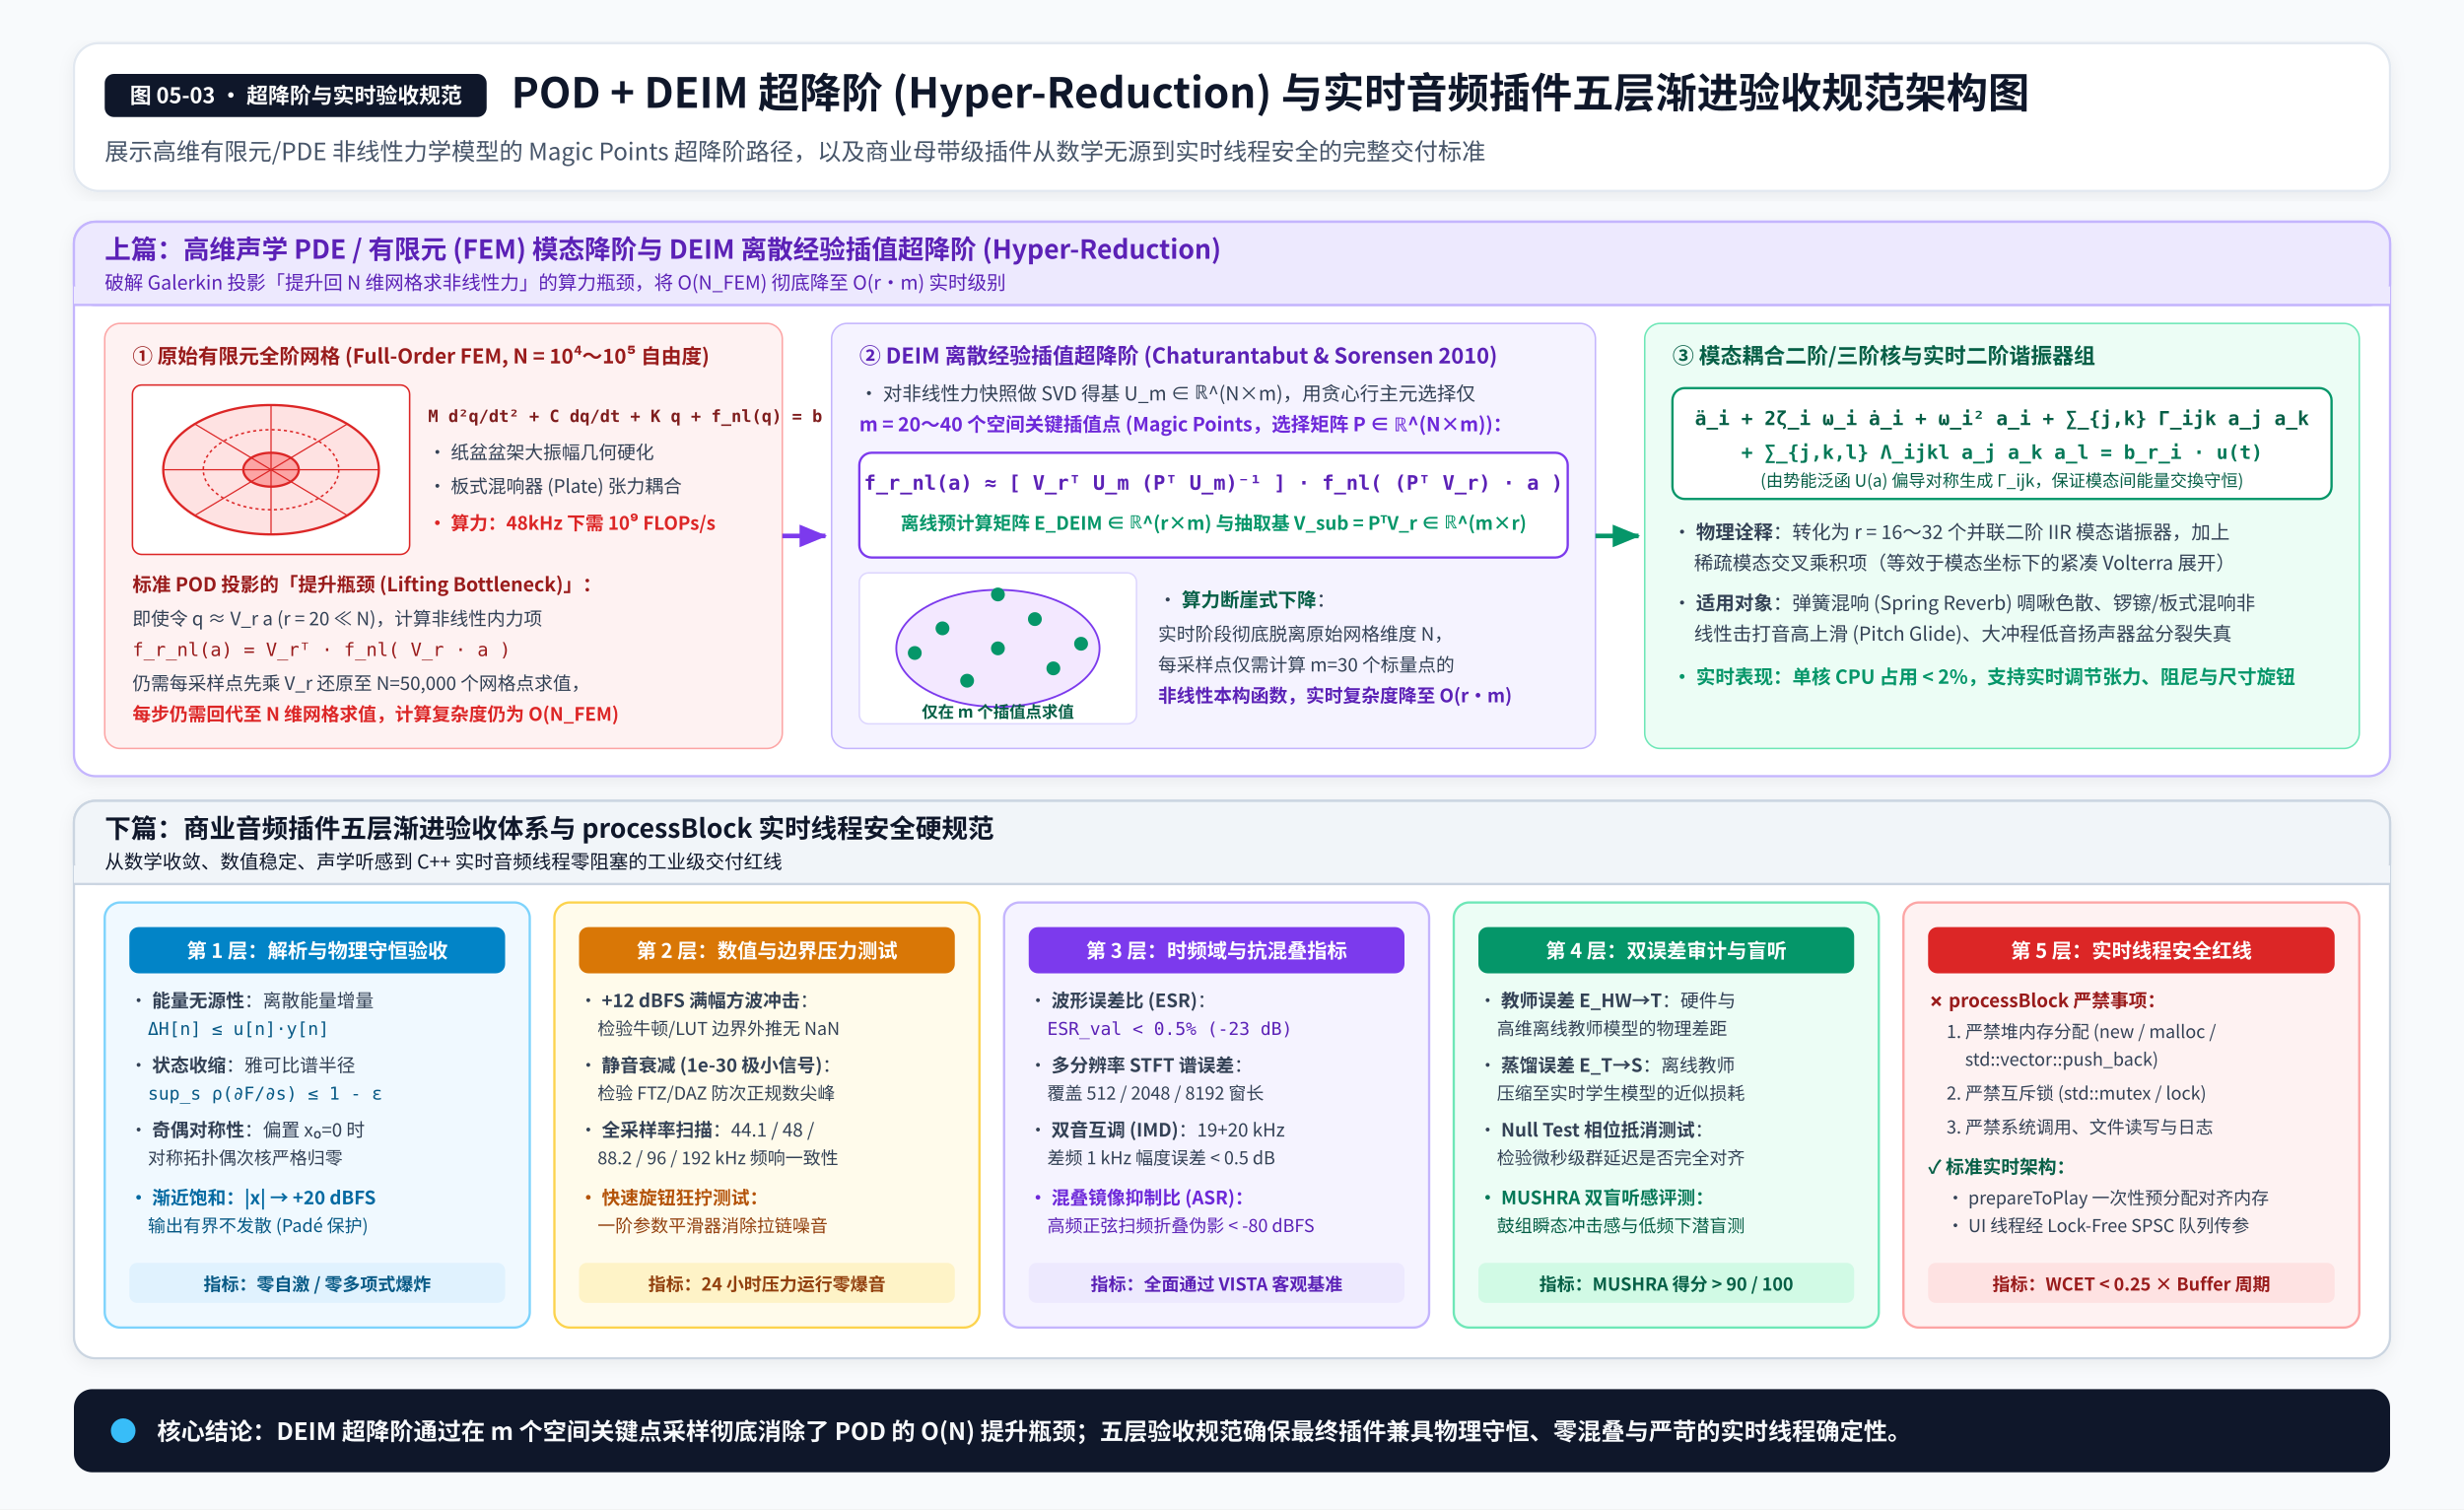
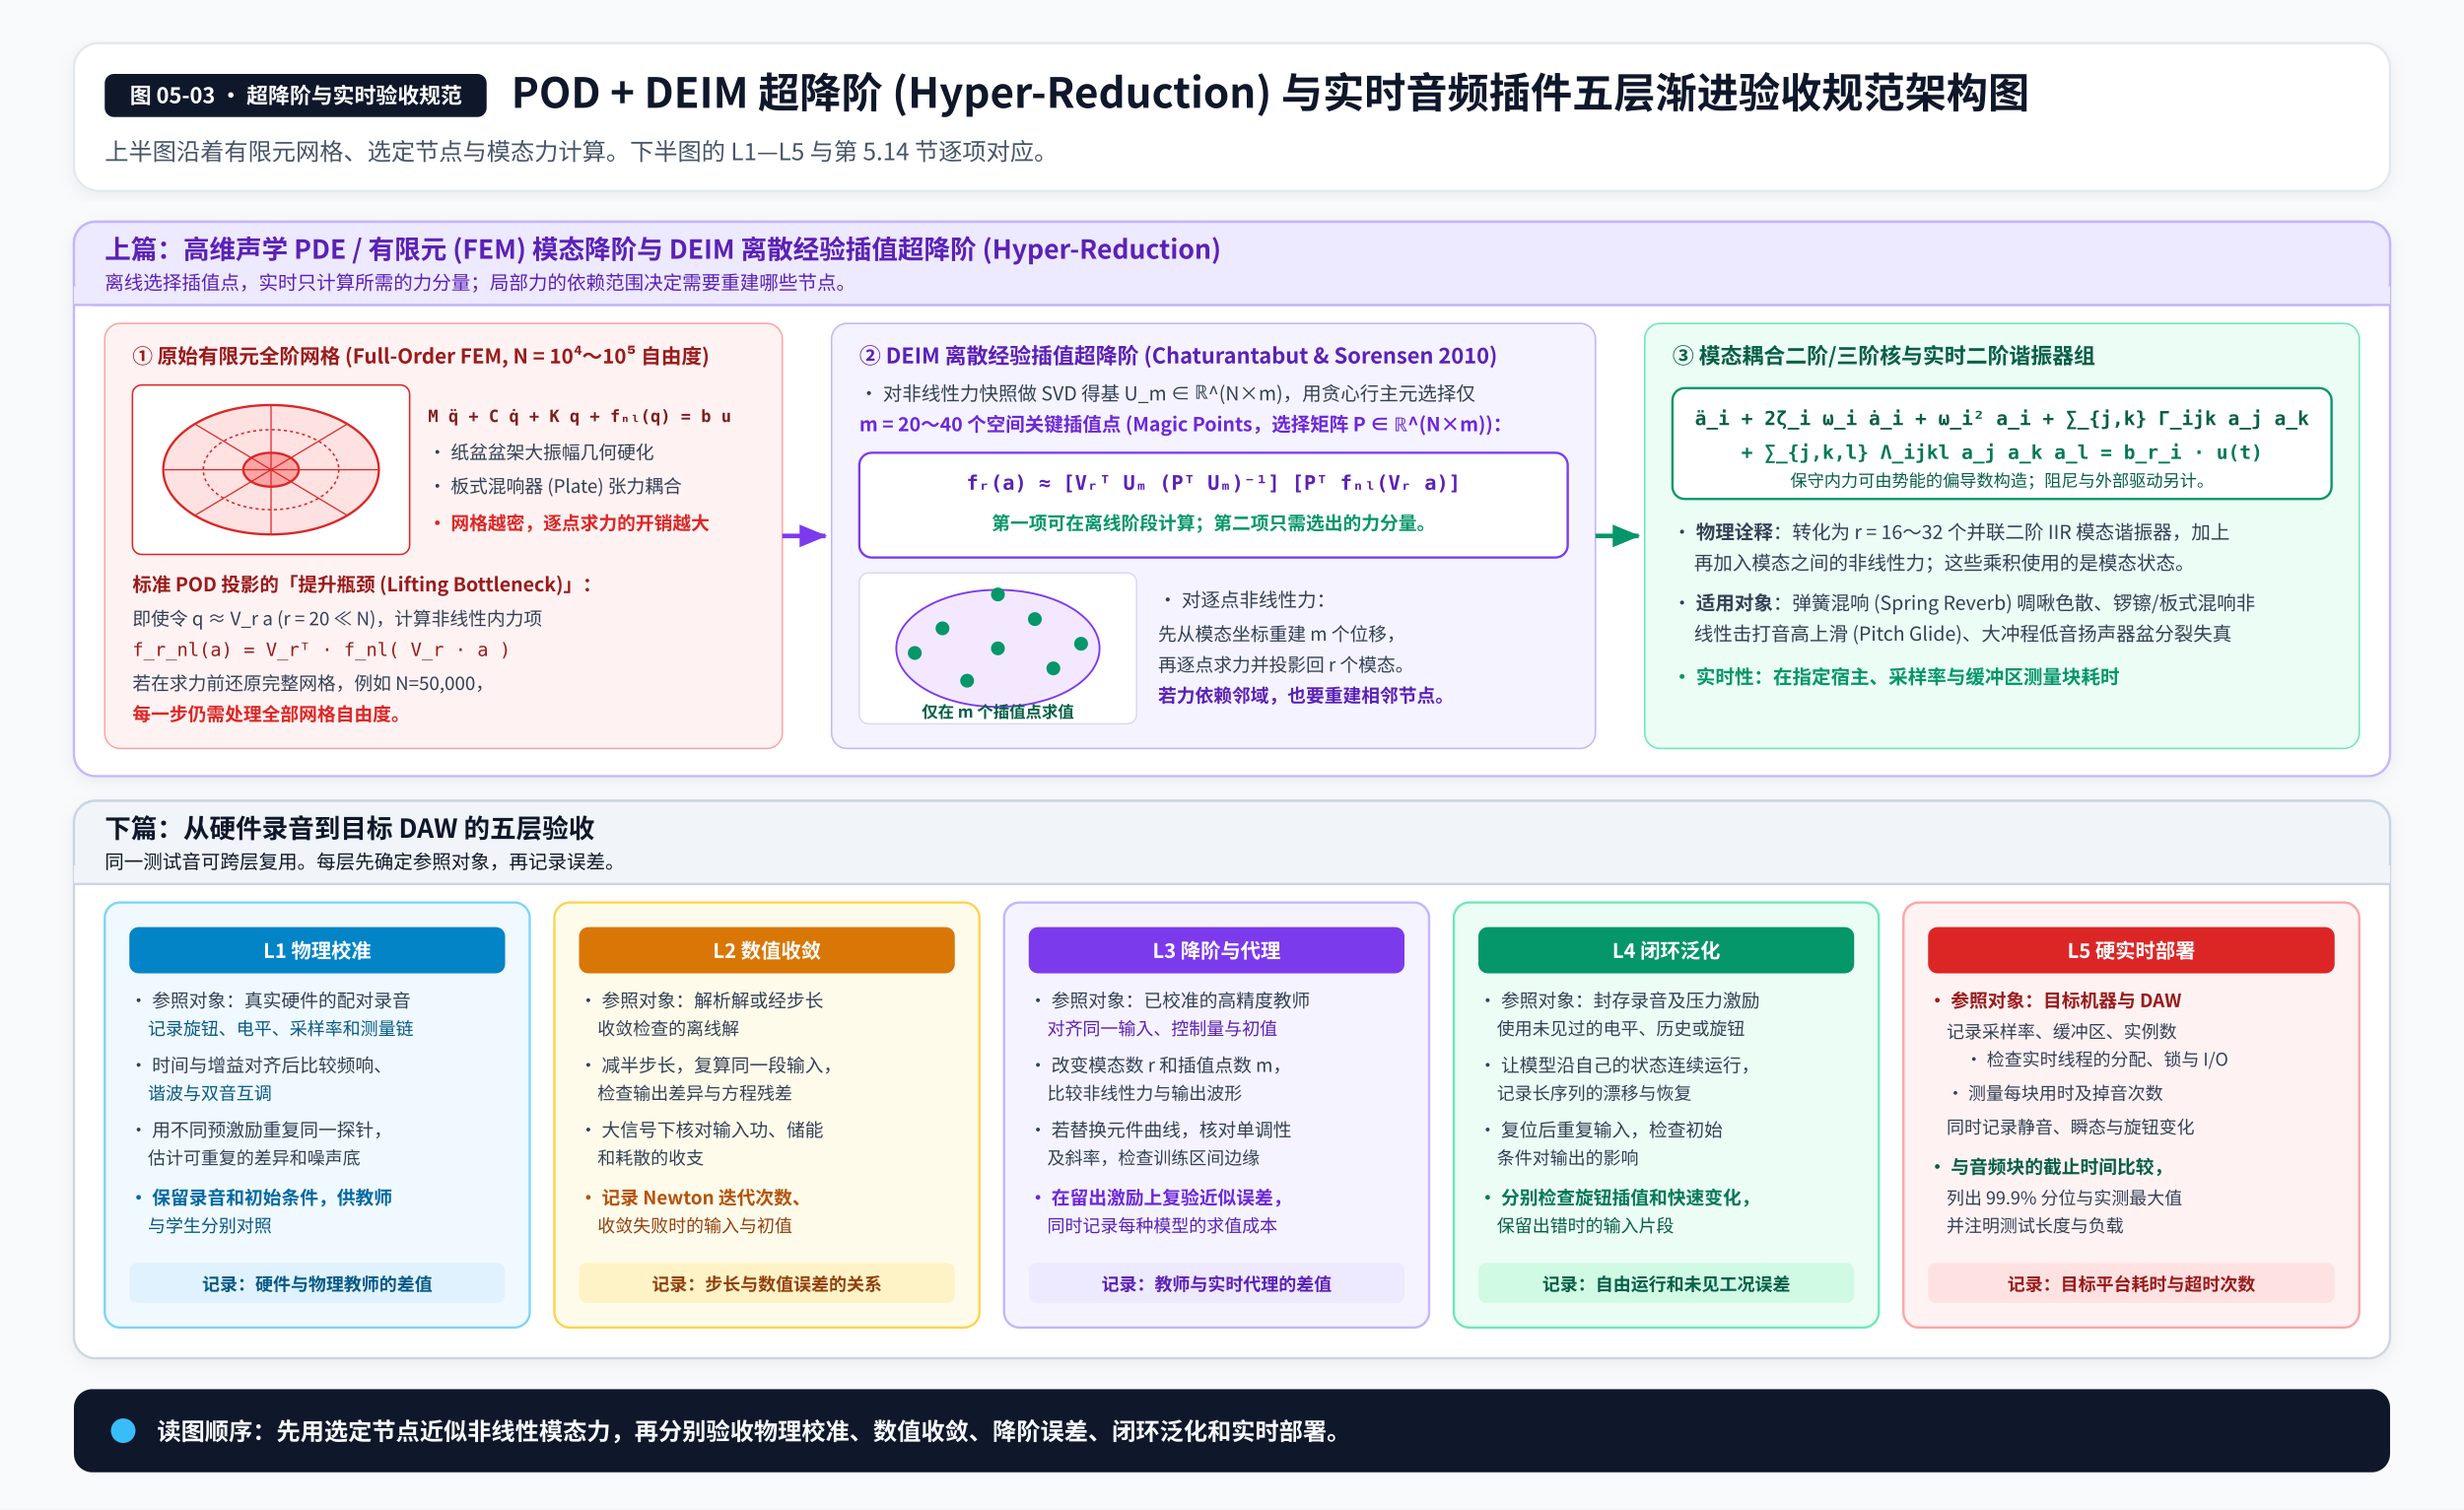
<svg xmlns="http://www.w3.org/2000/svg" width="1600" height="980" viewBox="0 0 1600 980" font-family="'Noto Sans CJK SC', 'PingFang SC', 'Microsoft YaHei', system-ui, -apple-system, sans-serif">
  <defs>
    <filter id="shadow" x="-5%" y="-5%" width="110%" height="112%">
      <feGaussianBlur in="SourceAlpha" stdDeviation="5" result="vBlur" />
      <feOffset in="vBlur" dx="0" dy="3" result="vOffset" />
      <feComponentTransfer>
        <feFuncA type="linear" slope="0.06" />
      </feComponentTransfer>
      <feMerge>
        <feMergeNode />
        <feMergeNode in="SourceGraphic" />
      </feMerge>
    </filter>
    <marker id="arr-slate" viewBox="0 0 10 10" refX="8" refY="5" markerWidth="7" markerHeight="7" orient="auto-start-reverse">
      <path d="M 0 1.5 L 8.5 5 L 0 8.5 z" fill="#475569" />
    </marker>
    <marker id="arr-blue" viewBox="0 0 10 10" refX="8" refY="5" markerWidth="7" markerHeight="7" orient="auto-start-reverse">
      <path d="M 0 1.5 L 8.5 5 L 0 8.5 z" fill="#0284C7" />
    </marker>
    <marker id="arr-amber" viewBox="0 0 10 10" refX="8" refY="5" markerWidth="7" markerHeight="7" orient="auto-start-reverse">
      <path d="M 0 1.5 L 8.5 5 L 0 8.5 z" fill="#D97706" />
    </marker>
    <marker id="arr-purple" viewBox="0 0 10 10" refX="8" refY="5" markerWidth="7" markerHeight="7" orient="auto-start-reverse">
      <path d="M 0 1.5 L 8.5 5 L 0 8.5 z" fill="#7C3AED" />
    </marker>
    <marker id="arr-green" viewBox="0 0 10 10" refX="8" refY="5" markerWidth="7" markerHeight="7" orient="auto-start-reverse">
      <path d="M 0 1.5 L 8.5 5 L 0 8.5 z" fill="#059669" />
    </marker>
    <marker id="arr-red" viewBox="0 0 10 10" refX="8" refY="5" markerWidth="7" markerHeight="7" orient="auto-start-reverse">
      <path d="M 0 1.5 L 8.5 5 L 0 8.5 z" fill="#DC2626" />
    </marker>
  </defs>
  <rect width="1600" height="980" fill="#F8FAFC" />
  <rect x="48" y="28" width="1504" height="96" rx="16" fill="#FFFFFF" stroke="#E2E8F0" stroke-width="1.5" filter="url(#shadow)" />
  <rect x="68" y="48" width="248" height="28" rx="6" fill="#0F172A" />
  <text x="192.2" y="67" text-anchor="middle" font-size="14" font-weight="bold" fill="#FFFFFF">图 05-03 · 超降阶与实时验收规范</text>
  <text x="332" y="70" font-size="27" font-weight="bold" fill="#0F172A">POD + DEIM 超降阶 (Hyper-Reduction) 与实时音频插件五层渐进验收规范架构图</text>
-   <text x="68" y="104" font-size="15.5" fill="#475569">展示高维有限元/PDE 非线性力学模型的 Magic Points 超降阶路径，以及商业母带级插件从数学无源到实时线程安全的完整交付标准</text>
+   <text x="68" y="104" font-size="15.5" fill="#475569">上半图沿着有限元网格、选定节点与模态力计算。下半图的 L1—L5 与第 5.14 节逐项对应。</text>
  <rect x="48" y="144" width="1504" height="360" rx="14" fill="#FFFFFF" stroke="#C4B5FD" stroke-width="1.5" filter="url(#shadow)" />
  <rect x="48" y="144" width="1504" height="54" rx="14" fill="#EDE9FE" stroke="#C4B5FD" stroke-width="1.5" />
  <rect x="48" y="186" width="1504" height="12" fill="#EDE9FE" />
  <line x1="48" y1="198" x2="1552" y2="198" stroke="#C4B5FD" stroke-width="1.5" />
  <text x="68" y="168" font-size="17" font-weight="bold" fill="#5B21B6">上篇：高维声学 PDE / 有限元 (FEM) 模态降阶与 DEIM 离散经验插值超降阶 (Hyper-Reduction)</text>
-   <text x="68" y="188" font-size="12.5" fill="#5B21B6">破解 Galerkin 投影「提升回 N 维网格求非线性力」的算力瓶颈，将 O(N_FEM) 彻底降至 O(r·m) 实时级别</text>
+   <text x="68" y="188" font-size="12.5" fill="#5B21B6">离线选择插值点，实时只计算所需的力分量；局部力的依赖范围决定需要重建哪些节点。</text>
  <rect x="68" y="210" width="440" height="276" rx="10" fill="#FEF2F2" stroke="#FCA5A5" />
  <text x="86" y="236" font-size="13.2" font-weight="bold" fill="#991B1B">① 原始有限元全阶网格 (Full-Order FEM, N = 10⁴～10⁵ 自由度)</text>
  <rect x="86" y="250" width="180" height="110" rx="6" fill="#FFFFFF" stroke="#DC2626" />
  <ellipse cx="176" cy="305" rx="70" ry="42" fill="#FEE2E2" stroke="#DC2626" stroke-width="1.5" />
  <ellipse cx="176" cy="305" rx="44" ry="26" fill="none" stroke="#DC2626" stroke-width="1" stroke-dasharray="2 2" />
  <ellipse cx="176" cy="305" rx="18" ry="11" fill="#FCA5A5" stroke="#DC2626" stroke-width="1.5" />
  <line x1="106" y1="305" x2="246" y2="305" stroke="#DC2626" stroke-width="0.8" />
  <line x1="176" y1="263" x2="176" y2="347" stroke="#DC2626" stroke-width="0.8" />
  <line x1="126" y1="275" x2="226" y2="335" stroke="#DC2626" stroke-width="0.8" />
  <line x1="126" y1="335" x2="226" y2="275" stroke="#DC2626" stroke-width="0.8" />
-   <text x="278" y="274" font-size="10.9" font-family="'JetBrains Mono', 'Fira Code', 'SFMono-Regular', Consolas, monospace" font-weight="bold" fill="#7F1D1D">M d²q/dt² + C dq/dt + K q + f_nl(q) = b u</text>
+   <text x="278" y="274" font-size="10.9" font-family="'JetBrains Mono', 'Fira Code', 'SFMono-Regular', Consolas, monospace" font-weight="bold" fill="#7F1D1D">M q̈ + C q̇ + K q + fₙₗ(q) = b u</text>
  <text x="278" y="298" font-size="12" fill="#334155">• 纸盆盆架大振幅几何硬化</text>
  <text x="278" y="320" font-size="12" fill="#334155">• 板式混响器 (Plate) 张力耦合</text>
-   <text x="278" y="344" font-size="12" font-weight="bold" fill="#DC2626">• 算力：48kHz 下需 10⁹ FLOPs/s</text>
+   <text x="278" y="344" font-size="12" font-weight="bold" fill="#DC2626">• 网格越密，逐点求力的开销越大</text>
  <text x="86" y="384" font-size="12.5" font-weight="bold" fill="#991B1B">标准 POD 投影的「提升瓶颈 (Lifting Bottleneck)」：</text>
  <text x="86" y="406" font-size="12" fill="#334155">即使令 q ≈ V_r a (r = 20 ≪ N)，计算非线性内力项</text>
  <text x="86" y="426" font-size="12" font-family="'JetBrains Mono', 'Fira Code', 'SFMono-Regular', Consolas, monospace" fill="#991B1B">f_r_nl(a) = V_rᵀ · f_nl( V_r · a )</text>
-   <text x="86" y="448" font-size="12" fill="#334155">仍需每采样点先乘 V_r 还原至 N=50,000 个网格点求值，</text>
-   <text x="86" y="468" font-size="12" font-weight="bold" fill="#DC2626">每步仍需回代至 N 维网格求值，计算复杂度仍为 O(N_FEM)</text>
+   <text x="86" y="448" font-size="12" fill="#334155">若在求力前还原完整网格，例如 N=50,000，</text>
+   <text x="86" y="468" font-size="12" font-weight="bold" fill="#DC2626">每一步仍需处理全部网格自由度。</text>
  <line x1="508" y1="348" x2="536" y2="348" stroke="#7C3AED" stroke-width="3" marker-end="url(#arr-purple)" />
  <rect x="540" y="210" width="496" height="276" rx="10" fill="#F5F3FF" stroke="#C4B5FD" />
  <text x="558" y="236" font-size="14" font-weight="bold" fill="#5B21B6">② DEIM 离散经验插值超降阶 (Chaturantabut &amp; Sorensen 2010)</text>
  <text x="558" y="260" font-size="12.5" fill="#334155">• 对非线性力快照做 SVD 得基 U_m ∈ ℝ^(N×m)，用贪心行主元选择仅</text>
  <text x="558" y="280" font-size="12.5" font-weight="bold" fill="#6D28D9">  m = 20～40 个空间关键插值点 (Magic Points，选择矩阵 P ∈ ℝ^(N×m))：</text>
  <rect x="558" y="294" width="460" height="68" rx="8" fill="#FFFFFF" stroke="#7C3AED" stroke-width="1.5" />
-   <text x="788" y="318" text-anchor="middle" font-size="13" font-family="'JetBrains Mono', 'Fira Code', 'SFMono-Regular', Consolas, monospace" font-weight="bold" fill="#5B21B6">f_r_nl(a) ≈ [ V_rᵀ U_m (Pᵀ U_m)⁻¹ ] · f_nl( (Pᵀ V_r) · a )</text>
-   <text x="788" y="344" text-anchor="middle" font-size="12" font-weight="bold" fill="#059669">离线预计算矩阵 E_DEIM ∈ ℝ^(r×m) 与抽取基 V_sub = PᵀV_r ∈ ℝ^(m×r)</text>
+   <text x="788" y="318" text-anchor="middle" font-size="13" font-family="'JetBrains Mono', 'Fira Code', 'SFMono-Regular', Consolas, monospace" font-weight="bold" fill="#5B21B6">fᵣ(a) ≈ [Vᵣᵀ Uₘ (Pᵀ Uₘ)⁻¹] [Pᵀ fₙₗ(Vᵣ a)]</text>
+   <text x="788" y="344" text-anchor="middle" font-size="12" font-weight="bold" fill="#059669">第一项可在离线阶段计算；第二项只需选出的力分量。</text>
  <rect x="558" y="372" width="180" height="98" rx="6" fill="#FFFFFF" stroke="#DDD6FE" />
  <ellipse cx="648" cy="421" rx="66" ry="38" fill="#F3E8FF" stroke="#7C3AED" stroke-width="1.2" />
  <circle cx="648" cy="421" r="4.5" fill="#059669" />
  <circle cx="612" cy="408" r="4.5" fill="#059669" />
  <circle cx="684" cy="434" r="4.5" fill="#059669" />
  <circle cx="628" cy="442" r="4.5" fill="#059669" />
  <circle cx="672" cy="402" r="4.5" fill="#059669" />
  <circle cx="594" cy="424" r="4.5" fill="#059669" />
  <circle cx="702" cy="418" r="4.5" fill="#059669" />
  <circle cx="648" cy="386" r="4.5" fill="#059669" />
  <text x="648" y="466" text-anchor="middle" font-size="10.5" font-weight="bold" fill="#065F46">仅在 m 个插值点求值</text>
-   <text x="752" y="394" font-size="12.5" fill="#334155">• <tspan font-weight="bold" fill="#065F46">算力断崖式下降</tspan>：</text>
-   <text x="752" y="416" font-size="12" fill="#334155">实时阶段彻底脱离原始网格维度 N，</text>
-   <text x="752" y="436" font-size="12" fill="#334155">每采样点仅需计算 m=30 个标量点的</text>
-   <text x="752" y="456" font-size="12" font-weight="bold" fill="#5B21B6">非线性本构函数，实时复杂度降至 O(r·m)</text>
+   <text x="752" y="394" font-size="12.5" fill="#334155">• 对逐点非线性力：</text>
+   <text x="752" y="416" font-size="12" fill="#334155">先从模态坐标重建 m 个位移，</text>
+   <text x="752" y="436" font-size="12" fill="#334155">再逐点求力并投影回 r 个模态。</text>
+   <text x="752" y="456" font-size="12" font-weight="bold" fill="#5B21B6">若力依赖邻域，也要重建相邻节点。</text>
  <line x1="1036" y1="348" x2="1064" y2="348" stroke="#059669" stroke-width="3" marker-end="url(#arr-green)" />
  <rect x="1068" y="210" width="464" height="276" rx="10" fill="#ECFDF5" stroke="#6EE7B7" />
  <text x="1086" y="236" font-size="14" font-weight="bold" fill="#065F46">③ 模态耦合二阶/三阶核与实时二阶谐振器组</text>
  <rect x="1086" y="252" width="428" height="72" rx="8" fill="#FFFFFF" stroke="#059669" stroke-width="1.5" />
  <text x="1300" y="276" text-anchor="middle" font-size="12.5" font-family="'JetBrains Mono', 'Fira Code', 'SFMono-Regular', Consolas, monospace" font-weight="bold" fill="#065F46">ä_i + 2ζ_i ω_i ȧ_i + ω_i² a_i + ∑_{j,k} Γ_ijk a_j a_k</text>
  <text x="1300" y="298" text-anchor="middle" font-size="12.5" font-family="'JetBrains Mono', 'Fira Code', 'SFMono-Regular', Consolas, monospace" font-weight="bold" fill="#047857">+ ∑_{j,k,l} Λ_ijkl a_j a_k a_l = b_r_i · u(t)</text>
-   <text x="1300" y="316" text-anchor="middle" font-size="11" fill="#065F46">(由势能泛函 U(a) 偏导对称生成 Γ_ijk，保证模态间能量交換守恒)</text>
+   <text x="1300" y="316" text-anchor="middle" font-size="11" fill="#065F46">保守内力可由势能的偏导数构造；阻尼与外部驱动另计。</text>
  <text x="1086" y="350" font-size="12.5" fill="#334155">• <tspan font-weight="bold">物理诠释</tspan>：转化为 r = 16～32 个并联二阶 IIR 模态谐振器，加上</text>
-   <text x="1100" y="370" font-size="12.5" fill="#334155">稀疏模态交叉乘积项（等效于模态坐标下的紧凑 Volterra 展开）</text>
+   <text x="1100" y="370" font-size="12.5" fill="#334155">再加入模态之间的非线性力；这些乘积使用的是模态状态。</text>
  <text x="1086" y="396" font-size="12.5" fill="#334155">• <tspan font-weight="bold">适用对象</tspan>：弹簧混响 (Spring Reverb) 啁啾色散、锣镲/板式混响非</text>
  <text x="1100" y="416" font-size="12.5" fill="#334155">线性击打音高上滑 (Pitch Glide)、大冲程低音扬声器盆分裂失真</text>
-   <text x="1086" y="444" font-size="12.5" font-weight="bold" fill="#059669">• 实时表现：单核 CPU 占用 &lt; 2%，支持实时调节张力、阻尼与尺寸旋钮</text>
+   <text x="1086" y="444" font-size="12.5" font-weight="bold" fill="#059669">• 实时性：在指定宿主、采样率与缓冲区测量块耗时</text>
  <rect x="48" y="520" width="1504" height="362" rx="14" fill="#FFFFFF" stroke="#CBD5E1" stroke-width="1.5" filter="url(#shadow)" />
  <rect x="48" y="520" width="1504" height="54" rx="14" fill="#F1F5F9" stroke="#CBD5E1" stroke-width="1.5" />
  <rect x="48" y="562" width="1504" height="12" fill="#F1F5F9" />
  <line x1="48" y1="574" x2="1552" y2="574" stroke="#CBD5E1" stroke-width="1.5" />
-   <text x="68" y="544" font-size="17" font-weight="bold" fill="#0F172A">下篇：商业音频插件五层渐进验收体系与 processBlock 实时线程安全硬规范</text>
-   <text x="68" y="564" font-size="12.5" fill="#0F172A">从数学收敛、数值稳定、声学听感到 C++ 实时音频线程零阻塞的工业级交付红线</text>
+   <text x="68" y="544" font-size="17" font-weight="bold" fill="#0F172A">下篇：从硬件录音到目标 DAW 的五层验收</text>
+   <text x="68" y="564" font-size="12.5" fill="#0F172A">同一测试音可跨层复用。每层先确定参照对象，再记录误差。</text>
  <rect x="68" y="586" width="276" height="276" rx="10" fill="#F0F9FF" stroke="#7DD3FC" stroke-width="1.5" />
  <rect x="84" y="602" width="244" height="30" rx="6" fill="#0284C7" />
-   <text x="206" y="622" text-anchor="middle" font-size="13" font-weight="bold" fill="#FFFFFF">第 1 层：解析与物理守恒验收</text>
-   <text x="84" y="654" font-size="12" fill="#334155">• <tspan font-weight="bold">能量无源性</tspan>：离散能量增量</text>
-   <text x="96" y="672" font-size="11.5" font-family="'JetBrains Mono', 'Fira Code', 'SFMono-Regular', Consolas, monospace" fill="#075985">ΔH[n] ≤ u[n]·y[n]</text>
-   <text x="84" y="696" font-size="12" fill="#334155">• <tspan font-weight="bold">状态收缩</tspan>：雅可比谱半径</text>
-   <text x="96" y="714" font-size="11.5" font-family="'JetBrains Mono', 'Fira Code', 'SFMono-Regular', Consolas, monospace" fill="#075985">sup_s ρ(∂F/∂s) ≤ 1 - ε</text>
-   <text x="84" y="738" font-size="12" fill="#334155">• <tspan font-weight="bold">奇偶对称性</tspan>：偏置 x₀=0 时</text>
-   <text x="96" y="756" font-size="11.5" fill="#334155">对称拓扑偶次核严格归零</text>
-   <text x="84" y="782" font-size="12" font-weight="bold" fill="#0369A1">• 渐近饱和：|x| → +20 dBFS</text>
-   <text x="96" y="800" font-size="11.5" fill="#075985">输出有界不发散 (Padé 保护)</text>
+   <text x="206" y="622" text-anchor="middle" font-size="13" font-weight="bold" fill="#FFFFFF">L1 物理校准</text>
+   <text x="84" y="654" font-size="12" fill="#334155">• 参照对象：真实硬件的配对录音</text>
+   <text x="96" y="672" font-size="11.5" font-family="'JetBrains Mono', 'Fira Code', 'SFMono-Regular', Consolas, monospace" fill="#075985">记录旋钮、电平、采样率和测量链</text>
+   <text x="84" y="696" font-size="12" fill="#334155">• 时间与增益对齐后比较频响、</text>
+   <text x="96" y="714" font-size="11.5" font-family="'JetBrains Mono', 'Fira Code', 'SFMono-Regular', Consolas, monospace" fill="#075985">谐波与双音互调</text>
+   <text x="84" y="738" font-size="12" fill="#334155">• 用不同预激励重复同一探针，</text>
+   <text x="96" y="756" font-size="11.5" fill="#334155">估计可重复的差异和噪声底</text>
+   <text x="84" y="782" font-size="12" font-weight="bold" fill="#0369A1">• 保留录音和初始条件，供教师</text>
+   <text x="96" y="800" font-size="11.5" fill="#075985">与学生分别对照</text>
  <rect x="84" y="820" width="244" height="26" rx="5" fill="#E0F2FE" />
-   <text x="206" y="838" text-anchor="middle" font-size="11.5" font-weight="bold" fill="#075985">指标：零自激 / 零多项式爆炸</text>
+   <text x="206" y="838" text-anchor="middle" font-size="11.5" font-weight="bold" fill="#075985">记录：硬件与物理教师的差值</text>
  <rect x="360" y="586" width="276" height="276" rx="10" fill="#FFFBEB" stroke="#FCD34D" stroke-width="1.5" />
  <rect x="376" y="602" width="244" height="30" rx="6" fill="#D97706" />
-   <text x="498" y="622" text-anchor="middle" font-size="13" font-weight="bold" fill="#FFFFFF">第 2 层：数值与边界压力测试</text>
-   <text x="376" y="654" font-size="12" fill="#334155">• <tspan font-weight="bold"> +12 dBFS 满幅方波冲击</tspan>：</text>
-   <text x="388" y="672" font-size="11.5" fill="#334155">检验牛顿/LUT 边界外推无 NaN</text>
-   <text x="376" y="696" font-size="12" fill="#334155">• <tspan font-weight="bold">静音衰减 (1e-30 极小信号)</tspan>：</text>
-   <text x="388" y="714" font-size="11.5" fill="#334155">检验 FTZ/DAZ 防次正规数尖峰</text>
-   <text x="376" y="738" font-size="12" fill="#334155">• <tspan font-weight="bold">全采样率扫描</tspan>：44.1 / 48 /</text>
-   <text x="388" y="756" font-size="11.5" fill="#334155">88.2 / 96 / 192 kHz 频响一致性</text>
-   <text x="376" y="782" font-size="12" font-weight="bold" fill="#B45309">• 快速旋钮狂拧测试：</text>
-   <text x="388" y="800" font-size="11.5" fill="#92400E">一阶参数平滑器消除拉链噪音</text>
+   <text x="498" y="622" text-anchor="middle" font-size="13" font-weight="bold" fill="#FFFFFF">L2 数值收敛</text>
+   <text x="376" y="654" font-size="12" fill="#334155">• 参照对象：解析解或经步长</text>
+   <text x="388" y="672" font-size="11.5" fill="#334155">收敛检查的离线解</text>
+   <text x="376" y="696" font-size="12" fill="#334155">• 减半步长，复算同一段输入，</text>
+   <text x="388" y="714" font-size="11.5" fill="#334155">检查输出差异与方程残差</text>
+   <text x="376" y="738" font-size="12" fill="#334155">• 大信号下核对输入功、储能</text>
+   <text x="388" y="756" font-size="11.5" fill="#334155">和耗散的收支</text>
+   <text x="376" y="782" font-size="12" font-weight="bold" fill="#B45309">• 记录 Newton 迭代次数、</text>
+   <text x="388" y="800" font-size="11.5" fill="#92400E">收敛失败时的输入与初值</text>
  <rect x="376" y="820" width="244" height="26" rx="5" fill="#FEF3C7" />
-   <text x="498" y="838" text-anchor="middle" font-size="11.5" font-weight="bold" fill="#92400E">指标：24 小时压力运行零爆音</text>
+   <text x="498" y="838" text-anchor="middle" font-size="11.5" font-weight="bold" fill="#92400E">记录：步长与数值误差的关系</text>
  <rect x="652" y="586" width="276" height="276" rx="10" fill="#F5F3FF" stroke="#C4B5FD" stroke-width="1.5" />
  <rect x="668" y="602" width="244" height="30" rx="6" fill="#7C3AED" />
-   <text x="790" y="622" text-anchor="middle" font-size="13" font-weight="bold" fill="#FFFFFF">第 3 层：时频域与抗混叠指标</text>
-   <text x="668" y="654" font-size="12" fill="#334155">• <tspan font-weight="bold">波形误差比 (ESR)</tspan>：</text>
-   <text x="680" y="672" font-size="11.5" font-family="'JetBrains Mono', 'Fira Code', 'SFMono-Regular', Consolas, monospace" fill="#5B21B6">ESR_val &lt; 0.5% (-23 dB)</text>
-   <text x="668" y="696" font-size="12" fill="#334155">• <tspan font-weight="bold">多分辨率 STFT 谱误差</tspan>：</text>
-   <text x="680" y="714" font-size="11.5" fill="#334155">覆盖 512 / 2048 / 8192 窗长</text>
-   <text x="668" y="738" font-size="12" fill="#334155">• <tspan font-weight="bold">双音互调 (IMD)</tspan>：19+20 kHz</text>
-   <text x="680" y="756" font-size="11.5" fill="#334155">差频 1 kHz 幅度误差 &lt; 0.5 dB</text>
-   <text x="668" y="782" font-size="12" font-weight="bold" fill="#6D28D9">• 混叠镜像抑制比 (ASR)：</text>
-   <text x="680" y="800" font-size="11.5" fill="#5B21B6">高频正弦扫频折叠伪影 &lt; -80 dBFS</text>
+   <text x="790" y="622" text-anchor="middle" font-size="13" font-weight="bold" fill="#FFFFFF">L3 降阶与代理</text>
+   <text x="668" y="654" font-size="12" fill="#334155">• 参照对象：已校准的高精度教师</text>
+   <text x="680" y="672" font-size="11.5" font-family="'JetBrains Mono', 'Fira Code', 'SFMono-Regular', Consolas, monospace" fill="#5B21B6">对齐同一输入、控制量与初值</text>
+   <text x="668" y="696" font-size="12" fill="#334155">• 改变模态数 r 和插值点数 m，</text>
+   <text x="680" y="714" font-size="11.5" fill="#334155">比较非线性力与输出波形</text>
+   <text x="668" y="738" font-size="12" fill="#334155">• 若替换元件曲线，核对单调性</text>
+   <text x="680" y="756" font-size="11.5" fill="#334155">及斜率，检查训练区间边缘</text>
+   <text x="668" y="782" font-size="12" font-weight="bold" fill="#6D28D9">• 在留出激励上复验近似误差，</text>
+   <text x="680" y="800" font-size="11.5" fill="#5B21B6">同时记录每种模型的求值成本</text>
  <rect x="668" y="820" width="244" height="26" rx="5" fill="#EDE9FE" />
-   <text x="790" y="838" text-anchor="middle" font-size="11.5" font-weight="bold" fill="#5B21B6">指标：全面通过 VISTA 客观基准</text>
+   <text x="790" y="838" text-anchor="middle" font-size="11.5" font-weight="bold" fill="#5B21B6">记录：教师与实时代理的差值</text>
  <rect x="944" y="586" width="276" height="276" rx="10" fill="#ECFDF5" stroke="#6EE7B7" stroke-width="1.5" />
  <rect x="960" y="602" width="244" height="30" rx="6" fill="#059669" />
-   <text x="1082" y="622" text-anchor="middle" font-size="13" font-weight="bold" fill="#FFFFFF">第 4 层：双误差审计与盲听</text>
-   <text x="960" y="654" font-size="12" fill="#334155">• <tspan font-weight="bold">教师误差 E_HW→T</tspan>：硬件与</text>
-   <text x="972" y="672" font-size="11.5" fill="#334155">高维离线教师模型的物理差距</text>
-   <text x="960" y="696" font-size="12" fill="#334155">• <tspan font-weight="bold">蒸馏误差 E_T→S</tspan>：离线教师</text>
-   <text x="972" y="714" font-size="11.5" fill="#334155">压缩至实时学生模型的近似损耗</text>
-   <text x="960" y="738" font-size="12" fill="#334155">• <tspan font-weight="bold">Null Test 相位抵消测试</tspan>：</text>
-   <text x="972" y="756" font-size="11.5" fill="#334155">检验微秒级群延迟是否完全对齐</text>
-   <text x="960" y="782" font-size="12" font-weight="bold" fill="#047857">• MUSHRA 双盲听感评测：</text>
-   <text x="972" y="800" font-size="11.5" fill="#065F46">鼓组瞬态冲击感与低频下潜盲测</text>
+   <text x="1082" y="622" text-anchor="middle" font-size="13" font-weight="bold" fill="#FFFFFF">L4 闭环泛化</text>
+   <text x="960" y="654" font-size="12" fill="#334155">• 参照对象：封存录音及压力激励</text>
+   <text x="972" y="672" font-size="11.5" fill="#334155">使用未见过的电平、历史或旋钮</text>
+   <text x="960" y="696" font-size="12" fill="#334155">• 让模型沿自己的状态连续运行，</text>
+   <text x="972" y="714" font-size="11.5" fill="#334155">记录长序列的漂移与恢复</text>
+   <text x="960" y="738" font-size="12" fill="#334155">• 复位后重复输入，检查初始</text>
+   <text x="972" y="756" font-size="11.5" fill="#334155">条件对输出的影响</text>
+   <text x="960" y="782" font-size="12" font-weight="bold" fill="#047857">• 分别检查旋钮插值和快速变化，</text>
+   <text x="972" y="800" font-size="11.5" fill="#065F46">保留出错时的输入片段</text>
  <rect x="960" y="820" width="244" height="26" rx="5" fill="#D1FAE5" />
-   <text x="1082" y="838" text-anchor="middle" font-size="11.5" font-weight="bold" fill="#065F46">指标：MUSHRA 得分 &gt; 90 / 100</text>
+   <text x="1082" y="838" text-anchor="middle" font-size="11.5" font-weight="bold" fill="#065F46">记录：自由运行和未见工况误差</text>
  <rect x="1236" y="586" width="296" height="276" rx="10" fill="#FEF2F2" stroke="#FCA5A5" stroke-width="1.5" />
  <rect x="1252" y="602" width="264" height="30" rx="6" fill="#DC2626" />
-   <text x="1384" y="622" text-anchor="middle" font-size="13" font-weight="bold" fill="#FFFFFF">第 5 层：实时线程安全红线</text>
-   <text x="1252" y="654" font-size="12" font-weight="bold" fill="#991B1B">✗ processBlock 严禁事项：</text>
-   <text x="1264" y="674" font-size="11.5" fill="#334155">1. 严禁堆内存分配 (new / malloc /</text>
-   <text x="1276" y="692" font-size="11.5" fill="#334155">std::vector::push_back)</text>
-   <text x="1264" y="714" font-size="11.5" fill="#334155">2. 严禁互斥锁 (std::mutex / lock)</text>
-   <text x="1264" y="736" font-size="11.5" fill="#334155">3. 严禁系统调用、文件读写与日志</text>
-   <text x="1252" y="762" font-size="12" font-weight="bold" fill="#065F46">✓ 标准实时架构：</text>
-   <text x="1264" y="782" font-size="11.5" fill="#334155">• prepareToPlay 一次性预分配对齐内存</text>
-   <text x="1264" y="800" font-size="11.5" fill="#334155">• UI 线程经 Lock-Free SPSC 队列传参</text>
+   <text x="1384" y="622" text-anchor="middle" font-size="13" font-weight="bold" fill="#FFFFFF">L5 硬实时部署</text>
+   <text x="1252" y="654" font-size="12" font-weight="bold" fill="#991B1B">• 参照对象：目标机器与 DAW</text>
+   <text x="1264" y="674" font-size="11.5" fill="#334155">记录采样率、缓冲区、实例数</text>
+   <text x="1276" y="692" font-size="11.5" fill="#334155">• 检查实时线程的分配、锁与 I/O</text>
+   <text x="1264" y="714" font-size="11.5" fill="#334155">• 测量每块用时及掉音次数</text>
+   <text x="1264" y="736" font-size="11.5" fill="#334155">同时记录静音、瞬态与旋钮变化</text>
+   <text x="1252" y="762" font-size="12" font-weight="bold" fill="#065F46">• 与音频块的截止时间比较，</text>
+   <text x="1264" y="782" font-size="11.5" fill="#334155">列出 99.9% 分位与实测最大值</text>
+   <text x="1264" y="800" font-size="11.5" fill="#334155">并注明测试长度与负载</text>
  <rect x="1252" y="820" width="264" height="26" rx="5" fill="#FEE2E2" />
-   <text x="1384" y="838" text-anchor="middle" font-size="11.5" font-weight="bold" fill="#991B1B">指标：WCET &lt; 0.25 × Buffer 周期</text>
+   <text x="1384" y="838" text-anchor="middle" font-size="11.5" font-weight="bold" fill="#991B1B">记录：目标平台耗时与超时次数</text>
  <rect x="48" y="902" width="1504" height="54" rx="12" fill="#0F172A" />
  <circle cx="80" cy="929" r="8" fill="#38BDF8" />
-   <text x="102" y="935" font-size="15.5" font-weight="bold" fill="#F8FAFC">核心结论：DEIM 超降阶通过在 m 个空间关键点采样彻底消除了 POD 的 O(N) 提升瓶颈；五层验收规范确保最终插件兼具物理守恒、零混叠与严苛的实时线程确定性。</text>
+   <text x="102" y="935" font-size="15.5" font-weight="bold" fill="#F8FAFC">读图顺序：先用选定节点近似非线性模态力，再分别验收物理校准、数值收敛、降阶误差、闭环泛化和实时部署。</text>
</svg>
